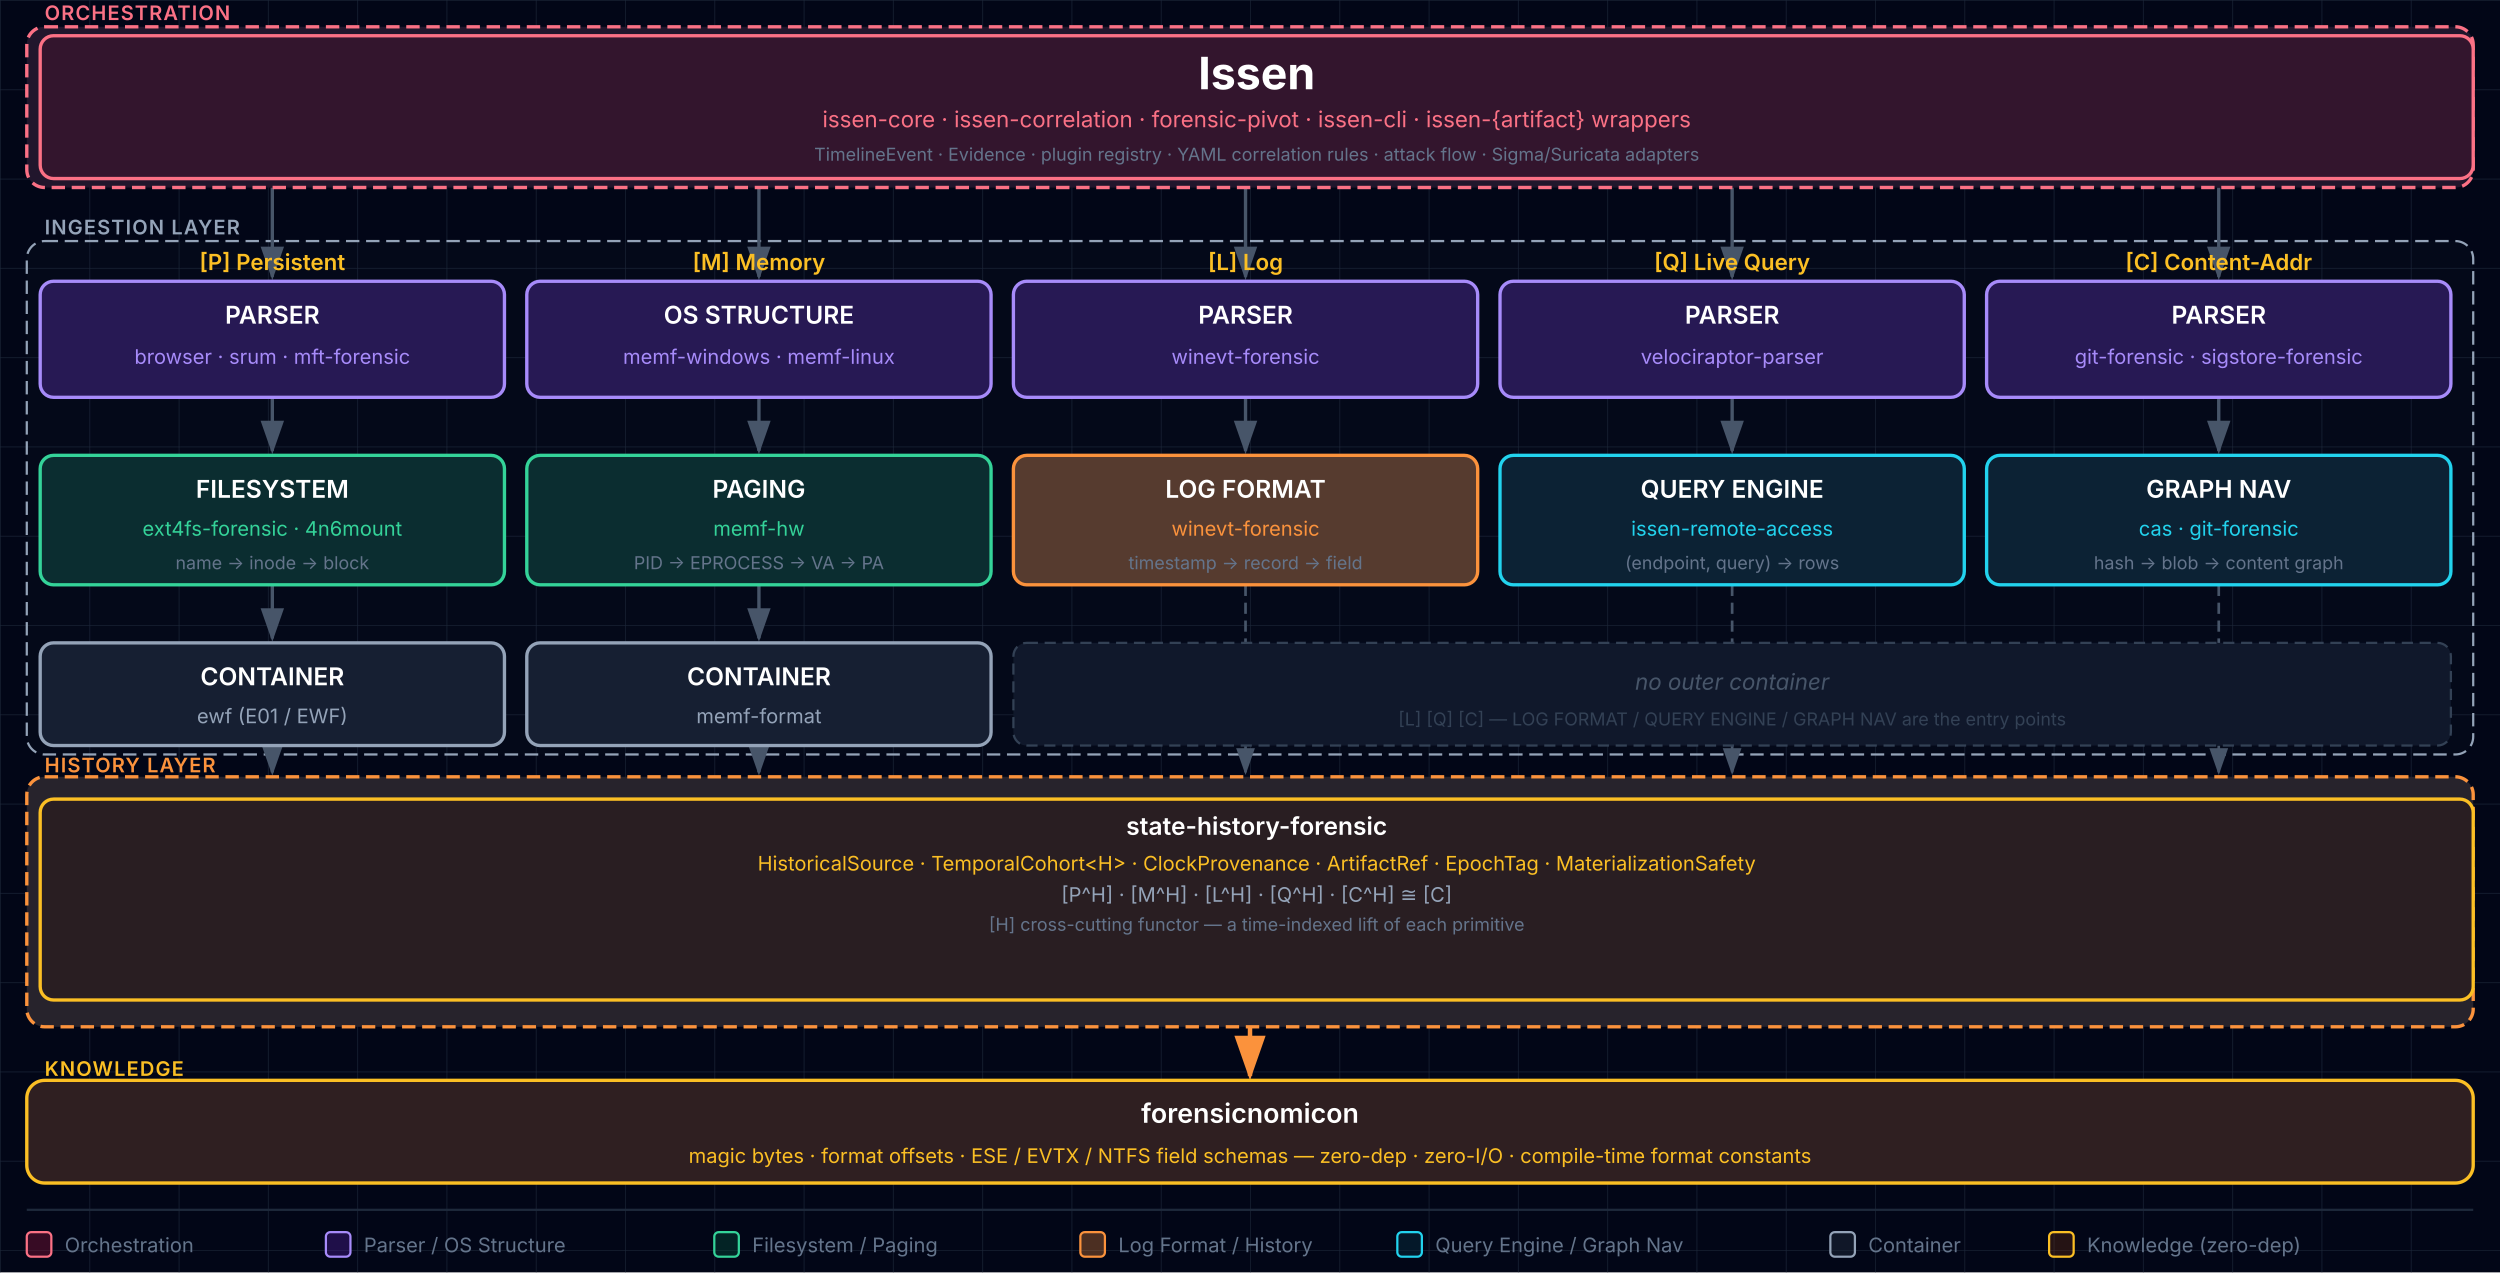
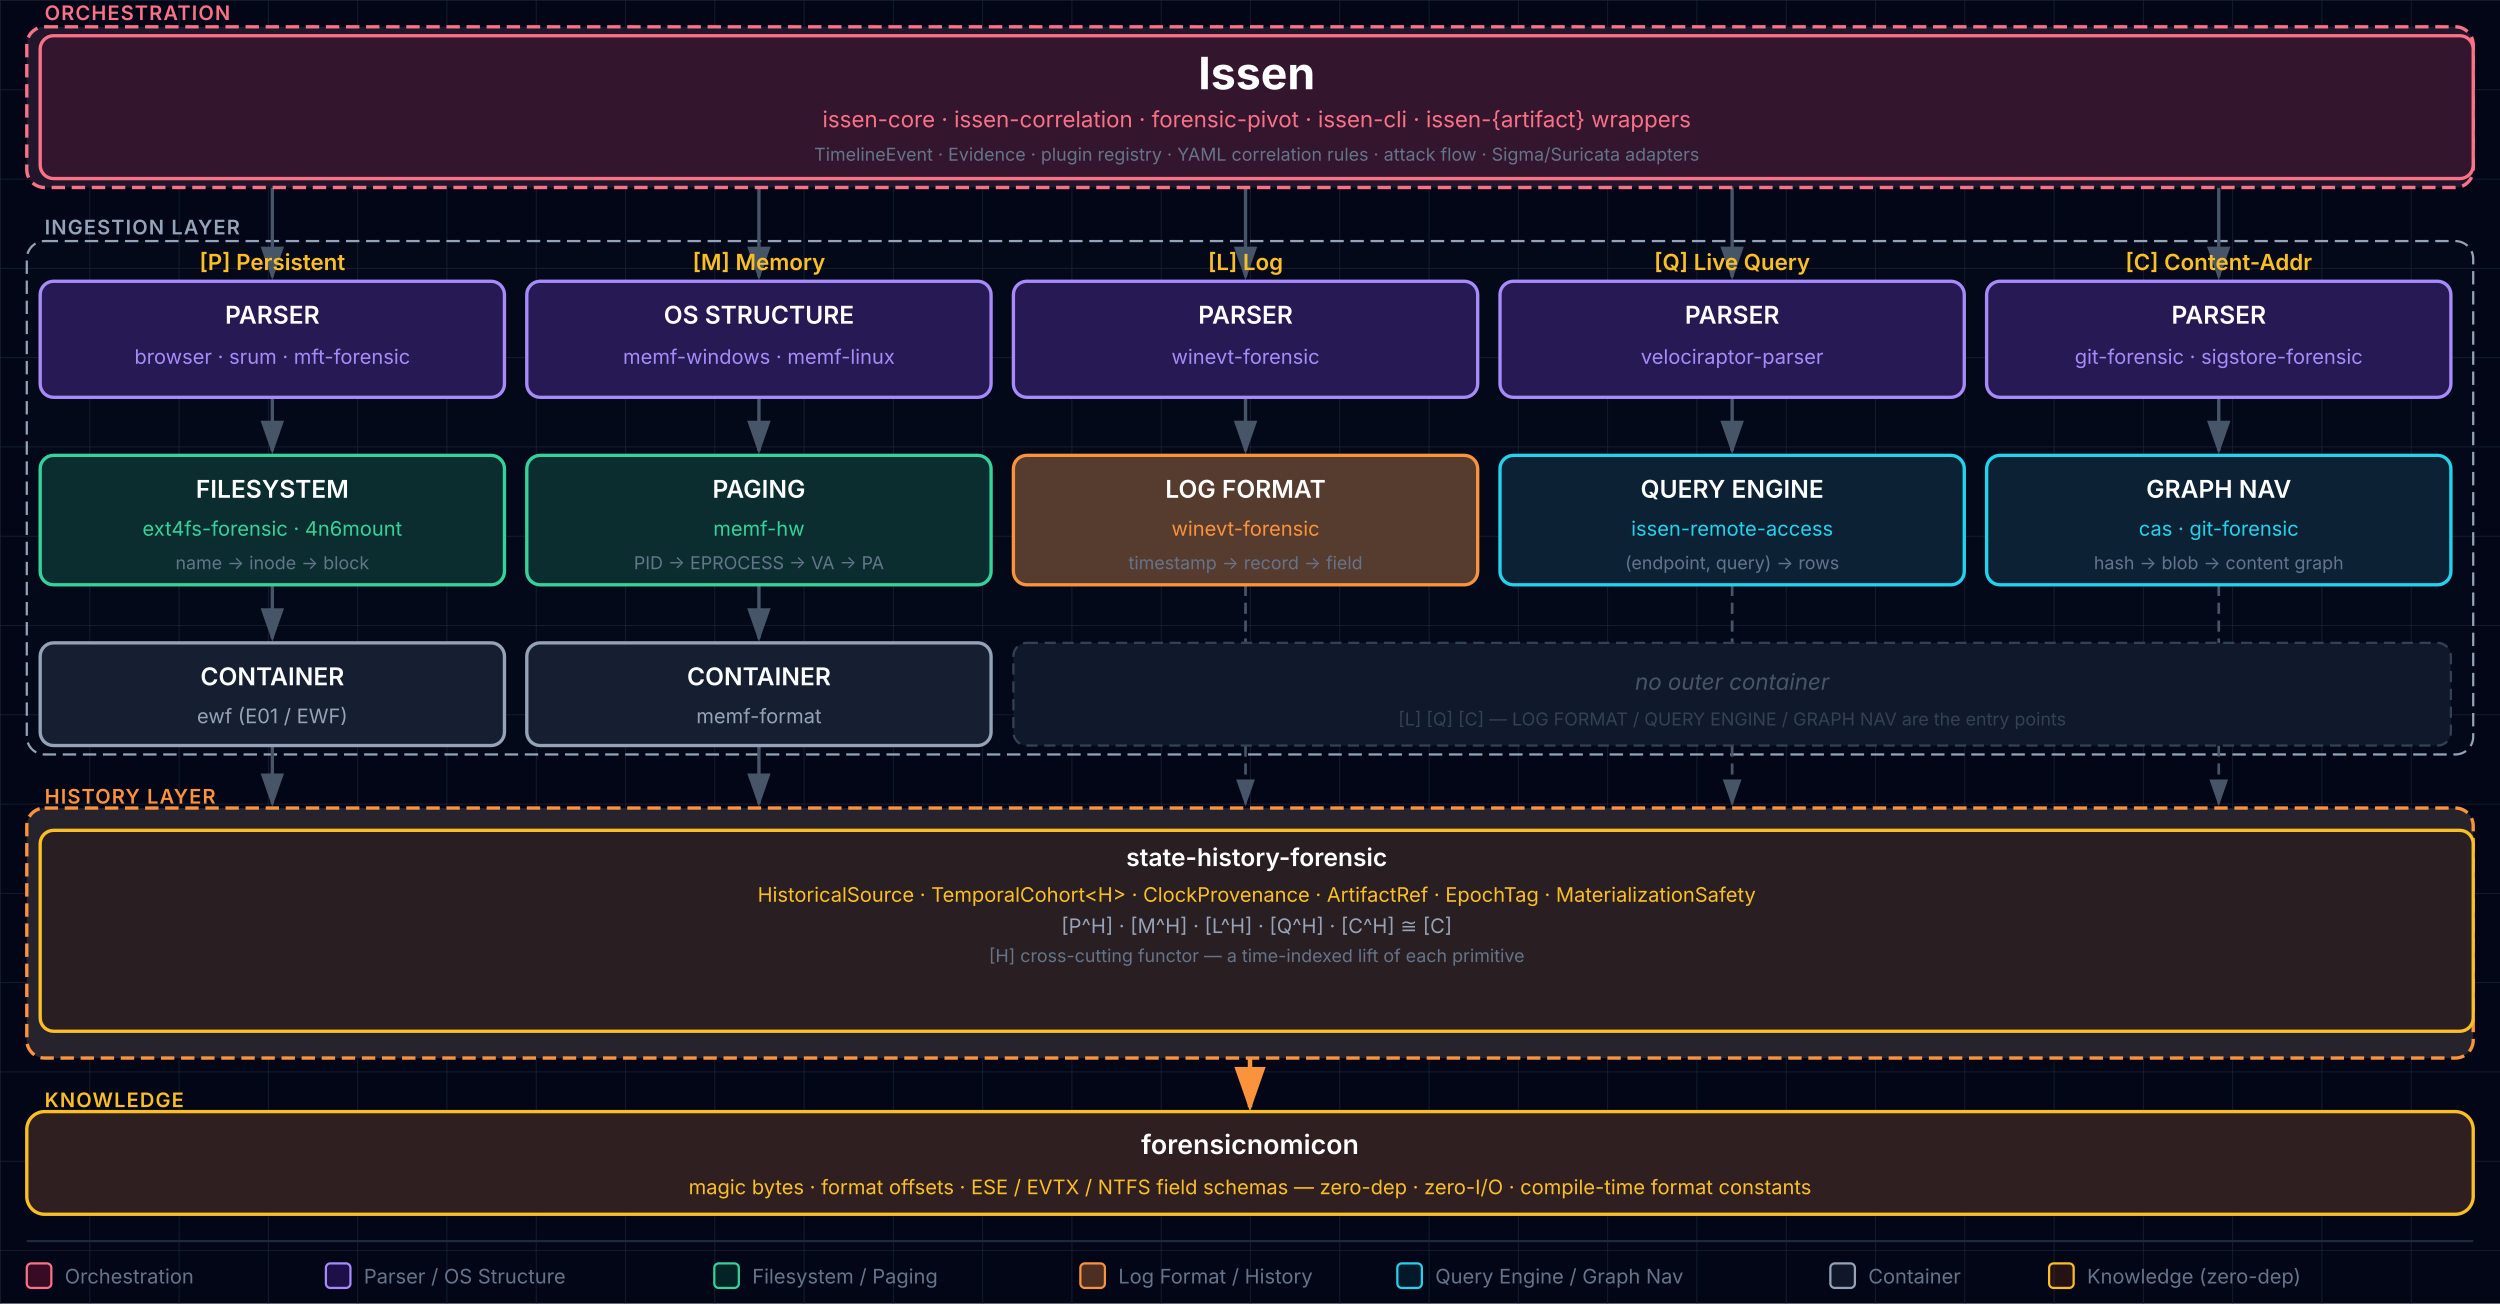
- <svg xmlns="http://www.w3.org/2000/svg" viewBox="0 0 1120 570" style="width:100%;height:auto;font-family:'Inter',system-ui,sans-serif;">
+ <svg xmlns="http://www.w3.org/2000/svg" viewBox="0 0 1120 584" style="width:100%;height:auto;font-family:'Inter',system-ui,sans-serif;">
  <defs>
    <pattern id="grid" width="40" height="40" patternUnits="userSpaceOnUse">
      <path d="M 40 0 L 0 0 0 40" fill="none" stroke="#1e293b" stroke-width="0.5" />
    </pattern>
    <marker id="arr" markerWidth="10" markerHeight="7" refX="9" refY="3.5" orient="auto">
      <polygon points="0 0,10 3.5,0 7" fill="#475569" />
    </marker>
    <marker id="arr-orange" markerWidth="10" markerHeight="7" refX="9" refY="3.5" orient="auto">
      <polygon points="0 0,10 3.5,0 7" fill="#fb923c" />
    </marker>
  </defs>
-   <rect width="1120" height="570" fill="#020617" />
-   <rect width="1120" height="570" fill="url(#grid)" />
+   <rect width="1120" height="584" fill="#020617" />
+   <rect width="1120" height="584" fill="url(#grid)" />
  <rect x="12" y="108" width="1096" height="230" rx="8" fill="rgba(30,41,59,0.08)" stroke="#94a3b8" stroke-width="1" stroke-dasharray="6,3" />
  <text x="20" y="105" fill="#94a3b8" font-size="9" font-weight="600" letter-spacing="0.5">INGESTION LAYER</text>
  <line x1="122" y1="84" x2="122" y2="124" stroke="#475569" stroke-width="1.5" marker-end="url(#arr)" />
  <line x1="340" y1="84" x2="340" y2="124" stroke="#475569" stroke-width="1.5" marker-end="url(#arr)" />
  <line x1="558" y1="84" x2="558" y2="124" stroke="#475569" stroke-width="1.5" marker-end="url(#arr)" />
  <line x1="776" y1="84" x2="776" y2="124" stroke="#475569" stroke-width="1.5" marker-end="url(#arr)" />
  <line x1="994" y1="84" x2="994" y2="124" stroke="#475569" stroke-width="1.5" marker-end="url(#arr)" />
  <line x1="122" y1="178" x2="122" y2="202" stroke="#475569" stroke-width="1.5" marker-end="url(#arr)" />
  <line x1="340" y1="178" x2="340" y2="202" stroke="#475569" stroke-width="1.5" marker-end="url(#arr)" />
  <line x1="558" y1="178" x2="558" y2="202" stroke="#475569" stroke-width="1.5" marker-end="url(#arr)" />
  <line x1="776" y1="178" x2="776" y2="202" stroke="#475569" stroke-width="1.5" marker-end="url(#arr)" />
  <line x1="994" y1="178" x2="994" y2="202" stroke="#475569" stroke-width="1.5" marker-end="url(#arr)" />
  <line x1="122" y1="262" x2="122" y2="286" stroke="#475569" stroke-width="1.5" marker-end="url(#arr)" />
  <line x1="340" y1="262" x2="340" y2="286" stroke="#475569" stroke-width="1.5" marker-end="url(#arr)" />
-   <line x1="558" y1="262" x2="558" y2="346" stroke="#475569" stroke-width="1.2" stroke-dasharray="5,3" marker-end="url(#arr)" />
-   <line x1="776" y1="262" x2="776" y2="346" stroke="#475569" stroke-width="1.2" stroke-dasharray="5,3" marker-end="url(#arr)" />
-   <line x1="994" y1="262" x2="994" y2="346" stroke="#475569" stroke-width="1.2" stroke-dasharray="5,3" marker-end="url(#arr)" />
-   <line x1="122" y1="334" x2="122" y2="346" stroke="#475569" stroke-width="1.5" marker-end="url(#arr)" />
-   <line x1="340" y1="334" x2="340" y2="346" stroke="#475569" stroke-width="1.5" marker-end="url(#arr)" />
-   <line x1="560" y1="460" x2="560" y2="482" stroke="#fb923c" stroke-width="2" marker-end="url(#arr-orange)" />
+   <line x1="558" y1="262" x2="558" y2="360" stroke="#475569" stroke-width="1.2" stroke-dasharray="5,3" marker-end="url(#arr)" />
+   <line x1="776" y1="262" x2="776" y2="360" stroke="#475569" stroke-width="1.2" stroke-dasharray="5,3" marker-end="url(#arr)" />
+   <line x1="994" y1="262" x2="994" y2="360" stroke="#475569" stroke-width="1.2" stroke-dasharray="5,3" marker-end="url(#arr)" />
+   <line x1="122" y1="334" x2="122" y2="360" stroke="#475569" stroke-width="1.5" marker-end="url(#arr)" />
+   <line x1="340" y1="334" x2="340" y2="360" stroke="#475569" stroke-width="1.5" marker-end="url(#arr)" />
+   <line x1="560" y1="474" x2="560" y2="496" stroke="#fb923c" stroke-width="2" marker-end="url(#arr-orange)" />
  <rect x="12" y="12" width="1096" height="72" rx="8" fill="#0f172a" />
  <rect x="12" y="12" width="1096" height="72" rx="8" fill="rgba(136,19,55,0.15)" stroke="#fb7185" stroke-width="1.5" stroke-dasharray="6,3" />
  <text x="20" y="9" fill="#fb7185" font-size="9" font-weight="600" letter-spacing="0.5">ORCHESTRATION</text>
  <rect x="18" y="16" width="1090" height="64" rx="6" fill="#0f172a" />
  <rect x="18" y="16" width="1090" height="64" rx="6" fill="rgba(136,19,55,0.3)" stroke="#fb7185" stroke-width="1.5" />
  <text x="563" y="40" fill="white" font-size="20" font-weight="700" text-anchor="middle">Issen</text>
  <text x="563" y="57" fill="#fb7185" font-size="10" text-anchor="middle">issen-core · issen-correlation · forensic-pivot · issen-cli · issen-{artifact} wrappers</text>
  <text x="563" y="72" fill="#64748b" font-size="8" text-anchor="middle">TimelineEvent · Evidence · plugin registry · YAML correlation rules · attack flow · Sigma/Suricata adapters</text>
  <text x="122" y="121" fill="#fbbf24" font-size="10" font-weight="600" text-anchor="middle">[P] Persistent</text>
  <text x="340" y="121" fill="#fbbf24" font-size="10" font-weight="600" text-anchor="middle">[M] Memory</text>
  <text x="558" y="121" fill="#fbbf24" font-size="10" font-weight="600" text-anchor="middle">[L] Log</text>
  <text x="776" y="121" fill="#fbbf24" font-size="10" font-weight="600" text-anchor="middle">[Q] Live Query</text>
  <text x="994" y="121" fill="#fbbf24" font-size="10" font-weight="600" text-anchor="middle">[C] Content-Addr</text>
  <rect x="18" y="126" width="208" height="52" rx="6" fill="#0f172a" />
  <rect x="18" y="126" width="208" height="52" rx="6" fill="rgba(76,29,149,0.4)" stroke="#a78bfa" stroke-width="1.5" />
  <text x="122" y="145" fill="white" font-size="11" font-weight="600" text-anchor="middle">PARSER</text>
  <text x="122" y="163" fill="#a78bfa" font-size="9" text-anchor="middle">browser · srum · mft-forensic</text>
  <rect x="236" y="126" width="208" height="52" rx="6" fill="#0f172a" />
  <rect x="236" y="126" width="208" height="52" rx="6" fill="rgba(76,29,149,0.4)" stroke="#a78bfa" stroke-width="1.5" />
  <text x="340" y="145" fill="white" font-size="11" font-weight="600" text-anchor="middle">OS STRUCTURE</text>
  <text x="340" y="163" fill="#a78bfa" font-size="9" text-anchor="middle">memf-windows · memf-linux</text>
  <rect x="454" y="126" width="208" height="52" rx="6" fill="#0f172a" />
  <rect x="454" y="126" width="208" height="52" rx="6" fill="rgba(76,29,149,0.4)" stroke="#a78bfa" stroke-width="1.5" />
  <text x="558" y="145" fill="white" font-size="11" font-weight="600" text-anchor="middle">PARSER</text>
  <text x="558" y="163" fill="#a78bfa" font-size="9" text-anchor="middle">winevt-forensic</text>
  <rect x="672" y="126" width="208" height="52" rx="6" fill="#0f172a" />
  <rect x="672" y="126" width="208" height="52" rx="6" fill="rgba(76,29,149,0.4)" stroke="#a78bfa" stroke-width="1.5" />
  <text x="776" y="145" fill="white" font-size="11" font-weight="600" text-anchor="middle">PARSER</text>
  <text x="776" y="163" fill="#a78bfa" font-size="9" text-anchor="middle">velociraptor-parser</text>
  <rect x="890" y="126" width="208" height="52" rx="6" fill="#0f172a" />
  <rect x="890" y="126" width="208" height="52" rx="6" fill="rgba(76,29,149,0.4)" stroke="#a78bfa" stroke-width="1.5" />
  <text x="994" y="145" fill="white" font-size="11" font-weight="600" text-anchor="middle">PARSER</text>
  <text x="994" y="163" fill="#a78bfa" font-size="9" text-anchor="middle">git-forensic · sigstore-forensic</text>
  <rect x="18" y="204" width="208" height="58" rx="6" fill="#0f172a" />
  <rect x="18" y="204" width="208" height="58" rx="6" fill="rgba(6,78,59,0.4)" stroke="#34d399" stroke-width="1.5" />
  <text x="122" y="223" fill="white" font-size="11" font-weight="600" text-anchor="middle">FILESYSTEM</text>
  <text x="122" y="240" fill="#34d399" font-size="9" text-anchor="middle">ext4fs-forensic · 4n6mount</text>
  <text x="122" y="255" fill="#64748b" font-size="8" text-anchor="middle">name → inode → block</text>
  <rect x="236" y="204" width="208" height="58" rx="6" fill="#0f172a" />
  <rect x="236" y="204" width="208" height="58" rx="6" fill="rgba(6,78,59,0.4)" stroke="#34d399" stroke-width="1.5" />
  <text x="340" y="223" fill="white" font-size="11" font-weight="600" text-anchor="middle">PAGING</text>
  <text x="340" y="240" fill="#34d399" font-size="9" text-anchor="middle">memf-hw</text>
  <text x="340" y="255" fill="#64748b" font-size="8" text-anchor="middle">PID → EPROCESS → VA → PA</text>
  <rect x="454" y="204" width="208" height="58" rx="6" fill="#0f172a" />
  <rect x="454" y="204" width="208" height="58" rx="6" fill="rgba(251,146,60,0.3)" stroke="#fb923c" stroke-width="1.5" />
  <text x="558" y="223" fill="white" font-size="11" font-weight="600" text-anchor="middle">LOG FORMAT</text>
  <text x="558" y="240" fill="#fb923c" font-size="9" text-anchor="middle">winevt-forensic</text>
  <text x="558" y="255" fill="#64748b" font-size="8" text-anchor="middle">timestamp → record → field</text>
  <rect x="672" y="204" width="208" height="58" rx="6" fill="#0f172a" />
  <rect x="672" y="204" width="208" height="58" rx="6" fill="rgba(8,51,68,0.4)" stroke="#22d3ee" stroke-width="1.5" />
  <text x="776" y="223" fill="white" font-size="11" font-weight="600" text-anchor="middle">QUERY ENGINE</text>
  <text x="776" y="240" fill="#22d3ee" font-size="9" text-anchor="middle">issen-remote-access</text>
  <text x="776" y="255" fill="#64748b" font-size="8" text-anchor="middle">(endpoint, query) → rows</text>
  <rect x="890" y="204" width="208" height="58" rx="6" fill="#0f172a" />
  <rect x="890" y="204" width="208" height="58" rx="6" fill="rgba(8,51,68,0.4)" stroke="#22d3ee" stroke-width="1.5" />
  <text x="994" y="223" fill="white" font-size="11" font-weight="600" text-anchor="middle">GRAPH NAV</text>
  <text x="994" y="240" fill="#22d3ee" font-size="9" text-anchor="middle">cas · git-forensic</text>
  <text x="994" y="255" fill="#64748b" font-size="8" text-anchor="middle">hash → blob → content graph</text>
  <rect x="18" y="288" width="208" height="46" rx="6" fill="#0f172a" />
  <rect x="18" y="288" width="208" height="46" rx="6" fill="rgba(30,41,59,0.5)" stroke="#94a3b8" stroke-width="1.5" />
  <text x="122" y="307" fill="white" font-size="11" font-weight="600" text-anchor="middle">CONTAINER</text>
  <text x="122" y="324" fill="#94a3b8" font-size="9" text-anchor="middle">ewf  (E01 / EWF)</text>
  <rect x="236" y="288" width="208" height="46" rx="6" fill="#0f172a" />
  <rect x="236" y="288" width="208" height="46" rx="6" fill="rgba(30,41,59,0.5)" stroke="#94a3b8" stroke-width="1.5" />
  <text x="340" y="307" fill="white" font-size="11" font-weight="600" text-anchor="middle">CONTAINER</text>
  <text x="340" y="324" fill="#94a3b8" font-size="9" text-anchor="middle">memf-format</text>
  <rect x="454" y="288" width="644" height="46" rx="6" fill="#0f172a" />
  <rect x="454" y="288" width="644" height="46" rx="6" fill="rgba(30,41,59,0.08)" stroke="#334155" stroke-width="1" stroke-dasharray="5,3" />
  <text x="776" y="309" fill="#475569" font-size="10" font-style="italic" text-anchor="middle">no outer container</text>
  <text x="776" y="325" fill="#334155" font-size="8" text-anchor="middle">[L] [Q] [C] — LOG FORMAT / QUERY ENGINE / GRAPH NAV are the entry points</text>
-   <rect x="12" y="348" width="1096" height="112" rx="8" fill="#0f172a" />
-   <rect x="12" y="348" width="1096" height="112" rx="8" fill="rgba(251,146,60,0.1)" stroke="#fb923c" stroke-width="1.5" stroke-dasharray="6,3" />
-   <text x="20" y="346" fill="#fb923c" font-size="9" font-weight="600" letter-spacing="0.5">HISTORY LAYER</text>
-   <rect x="18" y="358" width="1090" height="90" rx="6" fill="#0f172a" />
-   <rect x="18" y="358" width="1090" height="90" rx="6" fill="rgba(120,53,15,0.25)" stroke="#fbbf24" stroke-width="1.5" />
-   <text x="563" y="374" fill="white" font-size="11" font-weight="600" text-anchor="middle">state-history-forensic</text>
-   <text x="563" y="390" fill="#fbbf24" font-size="9" text-anchor="middle">HistoricalSource · TemporalCohort&lt;H&gt; · ClockProvenance · ArtifactRef · EpochTag · MaterializationSafety</text>
-   <text x="563" y="404" fill="#94a3b8" font-size="9" text-anchor="middle">[P^H]  ·  [M^H]  ·  [L^H]  ·  [Q^H]  ·  [C^H] ≅ [C]</text>
-   <text x="563" y="417" fill="#64748b" font-size="8" text-anchor="middle">[H] cross-cutting functor — a time-indexed lift of each primitive</text>
-   <rect x="12" y="484" width="1096" height="46" rx="8" fill="#0f172a" />
-   <rect x="12" y="484" width="1096" height="46" rx="8" fill="rgba(120,53,15,0.3)" stroke="#fbbf24" stroke-width="1.5" />
-   <text x="20" y="482" fill="#fbbf24" font-size="9" font-weight="600" letter-spacing="0.5">KNOWLEDGE</text>
-   <text x="560" y="503" fill="white" font-size="12" font-weight="600" text-anchor="middle">forensicnomicon</text>
-   <text x="560" y="521" fill="#fbbf24" font-size="9" text-anchor="middle">magic bytes · format offsets · ESE / EVTX / NTFS field schemas — zero-dep · zero-I/O · compile-time format constants</text>
-   <line x1="12" y1="542" x2="1108" y2="542" stroke="#1e293b" stroke-width="1" />
-   <rect x="12" y="552" width="11" height="11" rx="2" fill="rgba(136,19,55,0.4)" stroke="#fb7185" stroke-width="1" />
-   <text x="29" y="561" fill="#64748b" font-size="9">Orchestration</text>
-   <rect x="146" y="552" width="11" height="11" rx="2" fill="rgba(76,29,149,0.4)" stroke="#a78bfa" stroke-width="1" />
-   <text x="163" y="561" fill="#64748b" font-size="9">Parser / OS Structure</text>
-   <rect x="320" y="552" width="11" height="11" rx="2" fill="rgba(6,78,59,0.4)" stroke="#34d399" stroke-width="1" />
-   <text x="337" y="561" fill="#64748b" font-size="9">Filesystem / Paging</text>
-   <rect x="484" y="552" width="11" height="11" rx="2" fill="rgba(251,146,60,0.3)" stroke="#fb923c" stroke-width="1" />
-   <text x="501" y="561" fill="#64748b" font-size="9">Log Format / History</text>
-   <rect x="626" y="552" width="11" height="11" rx="2" fill="rgba(8,51,68,0.4)" stroke="#22d3ee" stroke-width="1" />
-   <text x="643" y="561" fill="#64748b" font-size="9">Query Engine / Graph Nav</text>
-   <rect x="820" y="552" width="11" height="11" rx="2" fill="rgba(30,41,59,0.5)" stroke="#94a3b8" stroke-width="1" />
-   <text x="837" y="561" fill="#64748b" font-size="9">Container</text>
-   <rect x="918" y="552" width="11" height="11" rx="2" fill="rgba(120,53,15,0.3)" stroke="#fbbf24" stroke-width="1" />
-   <text x="935" y="561" fill="#64748b" font-size="9">Knowledge (zero-dep)</text>
+   <rect x="12" y="362" width="1096" height="112" rx="8" fill="#0f172a" />
+   <rect x="12" y="362" width="1096" height="112" rx="8" fill="rgba(251,146,60,0.1)" stroke="#fb923c" stroke-width="1.5" stroke-dasharray="6,3" />
+   <text x="20" y="360" fill="#fb923c" font-size="9" font-weight="600" letter-spacing="0.5">HISTORY LAYER</text>
+   <rect x="18" y="372" width="1090" height="90" rx="6" fill="#0f172a" />
+   <rect x="18" y="372" width="1090" height="90" rx="6" fill="rgba(120,53,15,0.25)" stroke="#fbbf24" stroke-width="1.5" />
+   <text x="563" y="388" fill="white" font-size="11" font-weight="600" text-anchor="middle">state-history-forensic</text>
+   <text x="563" y="404" fill="#fbbf24" font-size="9" text-anchor="middle">HistoricalSource · TemporalCohort&lt;H&gt; · ClockProvenance · ArtifactRef · EpochTag · MaterializationSafety</text>
+   <text x="563" y="418" fill="#94a3b8" font-size="9" text-anchor="middle">[P^H]  ·  [M^H]  ·  [L^H]  ·  [Q^H]  ·  [C^H] ≅ [C]</text>
+   <text x="563" y="431" fill="#64748b" font-size="8" text-anchor="middle">[H] cross-cutting functor — a time-indexed lift of each primitive</text>
+   <rect x="12" y="498" width="1096" height="46" rx="8" fill="#0f172a" />
+   <rect x="12" y="498" width="1096" height="46" rx="8" fill="rgba(120,53,15,0.3)" stroke="#fbbf24" stroke-width="1.5" />
+   <text x="20" y="496" fill="#fbbf24" font-size="9" font-weight="600" letter-spacing="0.5">KNOWLEDGE</text>
+   <text x="560" y="517" fill="white" font-size="12" font-weight="600" text-anchor="middle">forensicnomicon</text>
+   <text x="560" y="535" fill="#fbbf24" font-size="9" text-anchor="middle">magic bytes · format offsets · ESE / EVTX / NTFS field schemas — zero-dep · zero-I/O · compile-time format constants</text>
+   <line x1="12" y1="556" x2="1108" y2="556" stroke="#1e293b" stroke-width="1" />
+   <rect x="12" y="566" width="11" height="11" rx="2" fill="rgba(136,19,55,0.4)" stroke="#fb7185" stroke-width="1" />
+   <text x="29" y="575" fill="#64748b" font-size="9">Orchestration</text>
+   <rect x="146" y="566" width="11" height="11" rx="2" fill="rgba(76,29,149,0.4)" stroke="#a78bfa" stroke-width="1" />
+   <text x="163" y="575" fill="#64748b" font-size="9">Parser / OS Structure</text>
+   <rect x="320" y="566" width="11" height="11" rx="2" fill="rgba(6,78,59,0.4)" stroke="#34d399" stroke-width="1" />
+   <text x="337" y="575" fill="#64748b" font-size="9">Filesystem / Paging</text>
+   <rect x="484" y="566" width="11" height="11" rx="2" fill="rgba(251,146,60,0.3)" stroke="#fb923c" stroke-width="1" />
+   <text x="501" y="575" fill="#64748b" font-size="9">Log Format / History</text>
+   <rect x="626" y="566" width="11" height="11" rx="2" fill="rgba(8,51,68,0.4)" stroke="#22d3ee" stroke-width="1" />
+   <text x="643" y="575" fill="#64748b" font-size="9">Query Engine / Graph Nav</text>
+   <rect x="820" y="566" width="11" height="11" rx="2" fill="rgba(30,41,59,0.5)" stroke="#94a3b8" stroke-width="1" />
+   <text x="837" y="575" fill="#64748b" font-size="9">Container</text>
+   <rect x="918" y="566" width="11" height="11" rx="2" fill="rgba(120,53,15,0.3)" stroke="#fbbf24" stroke-width="1" />
+   <text x="935" y="575" fill="#64748b" font-size="9">Knowledge (zero-dep)</text>
</svg>
